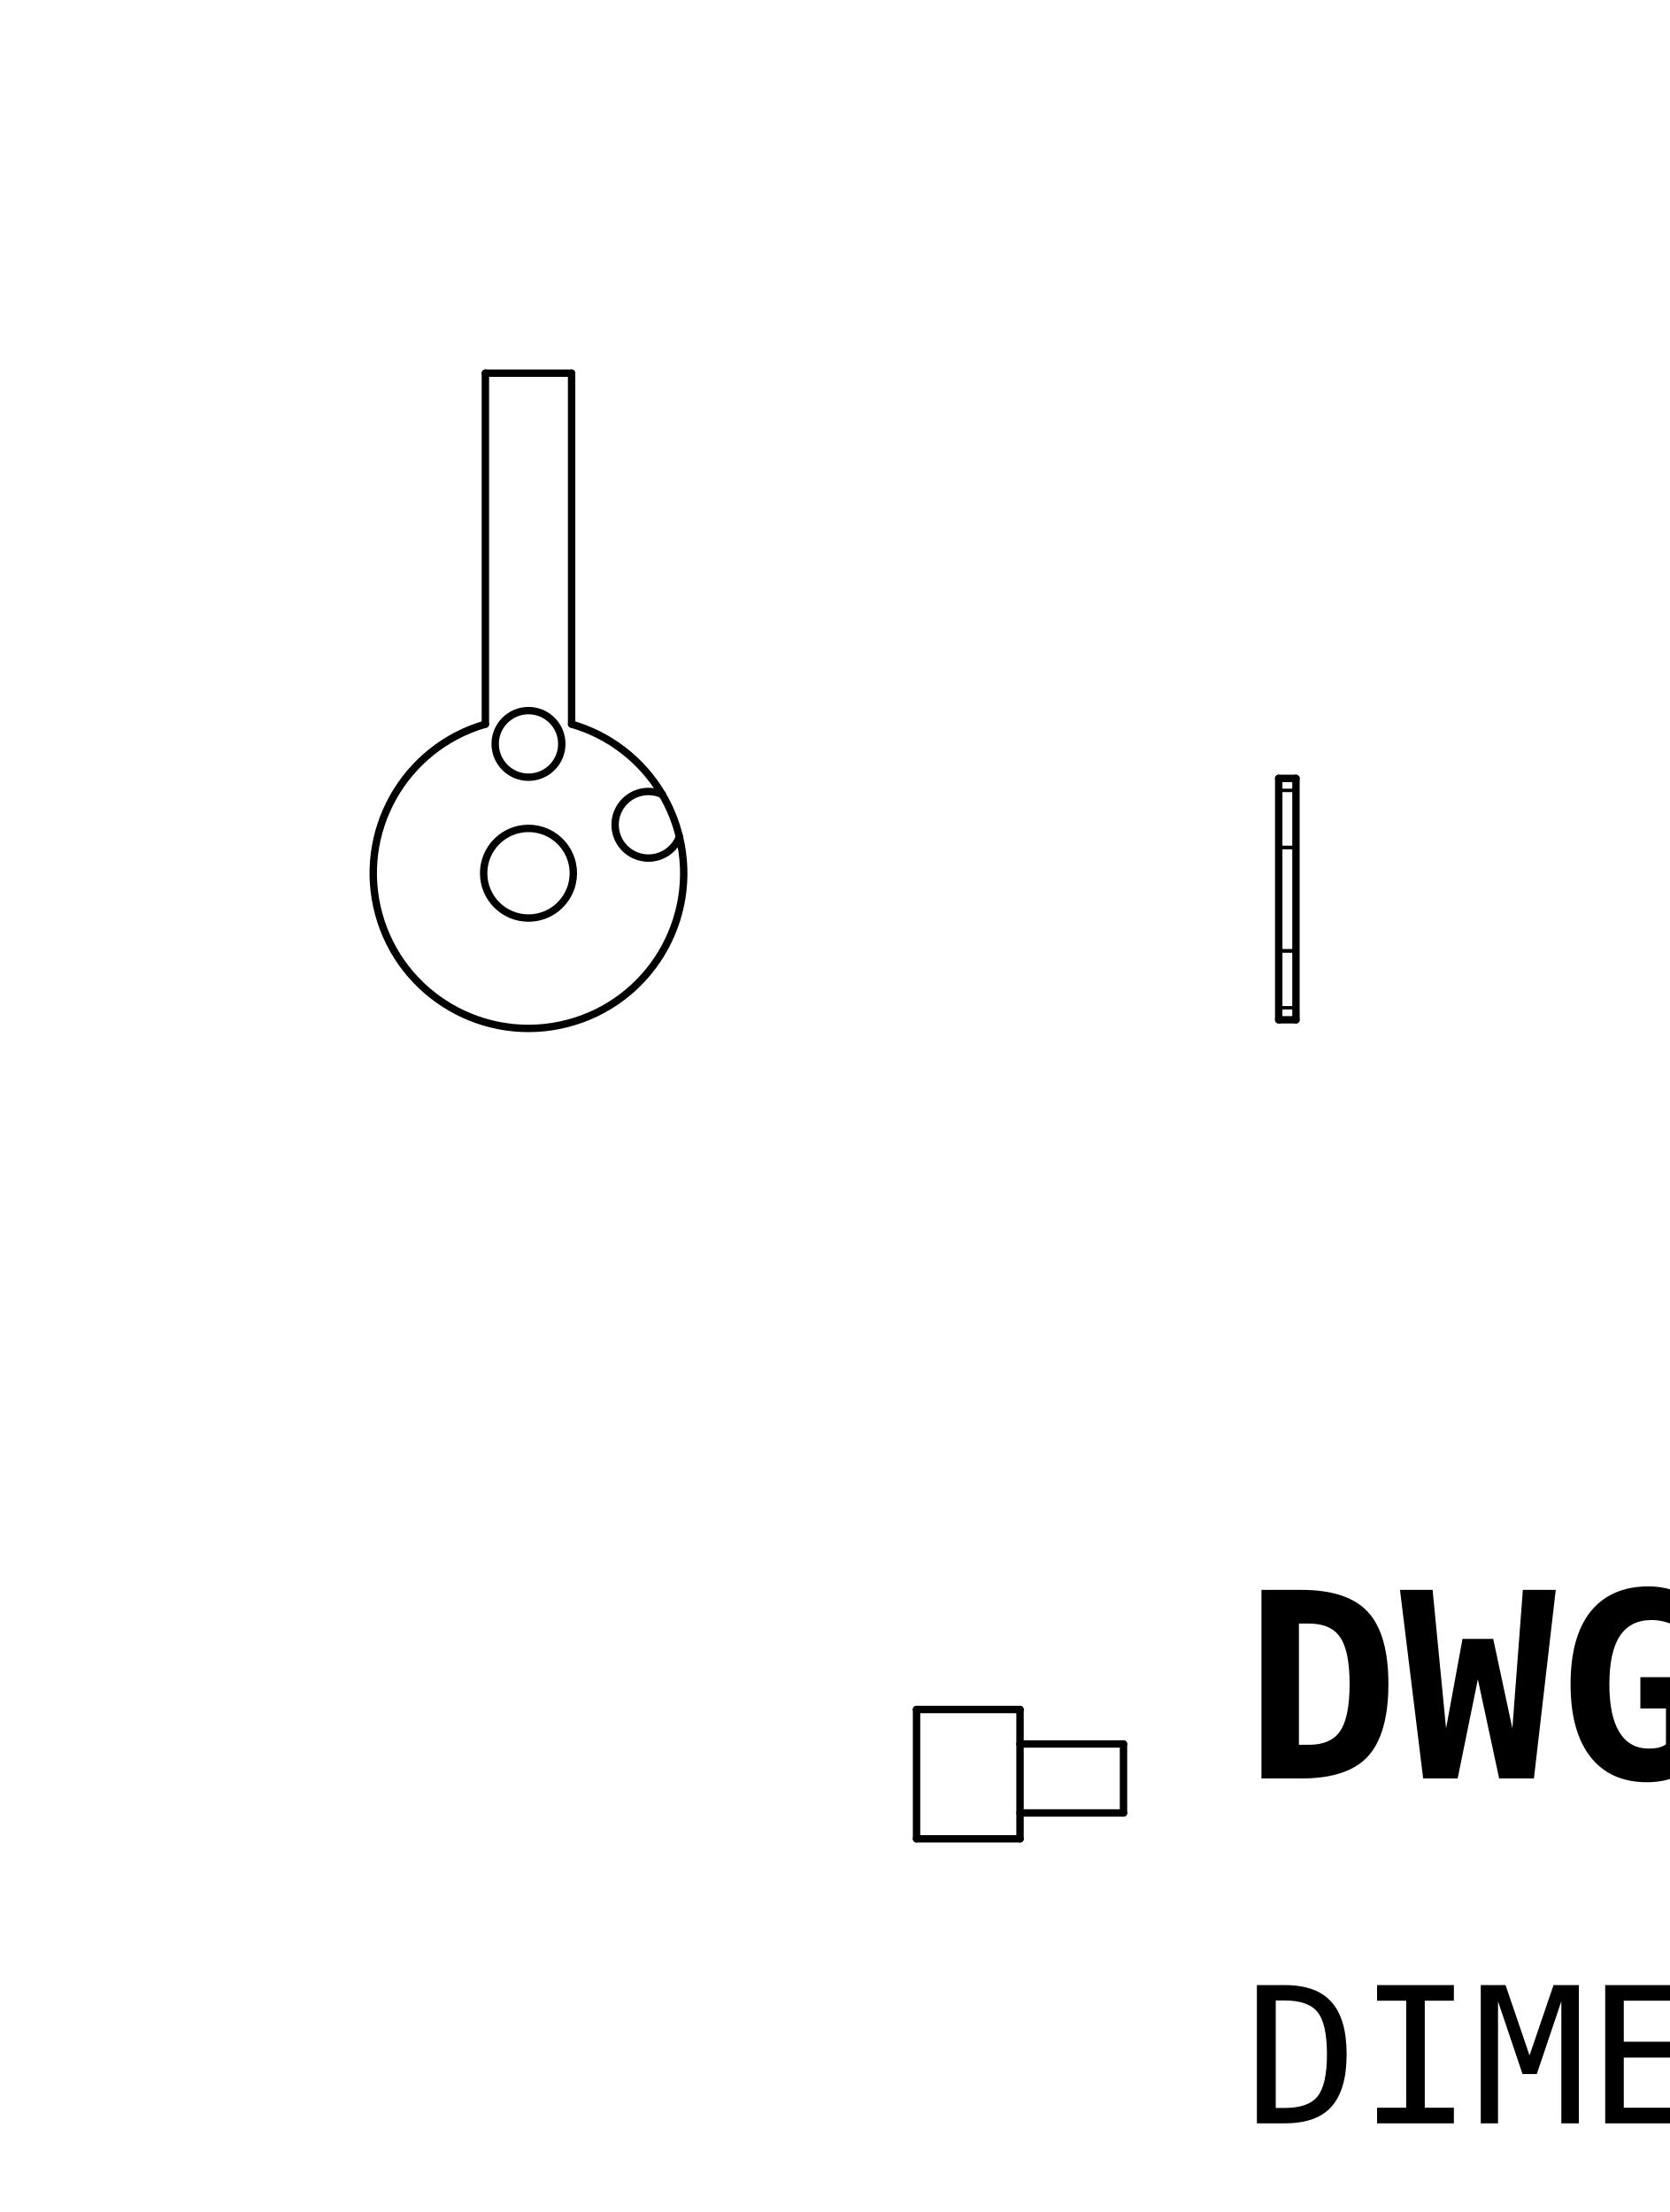
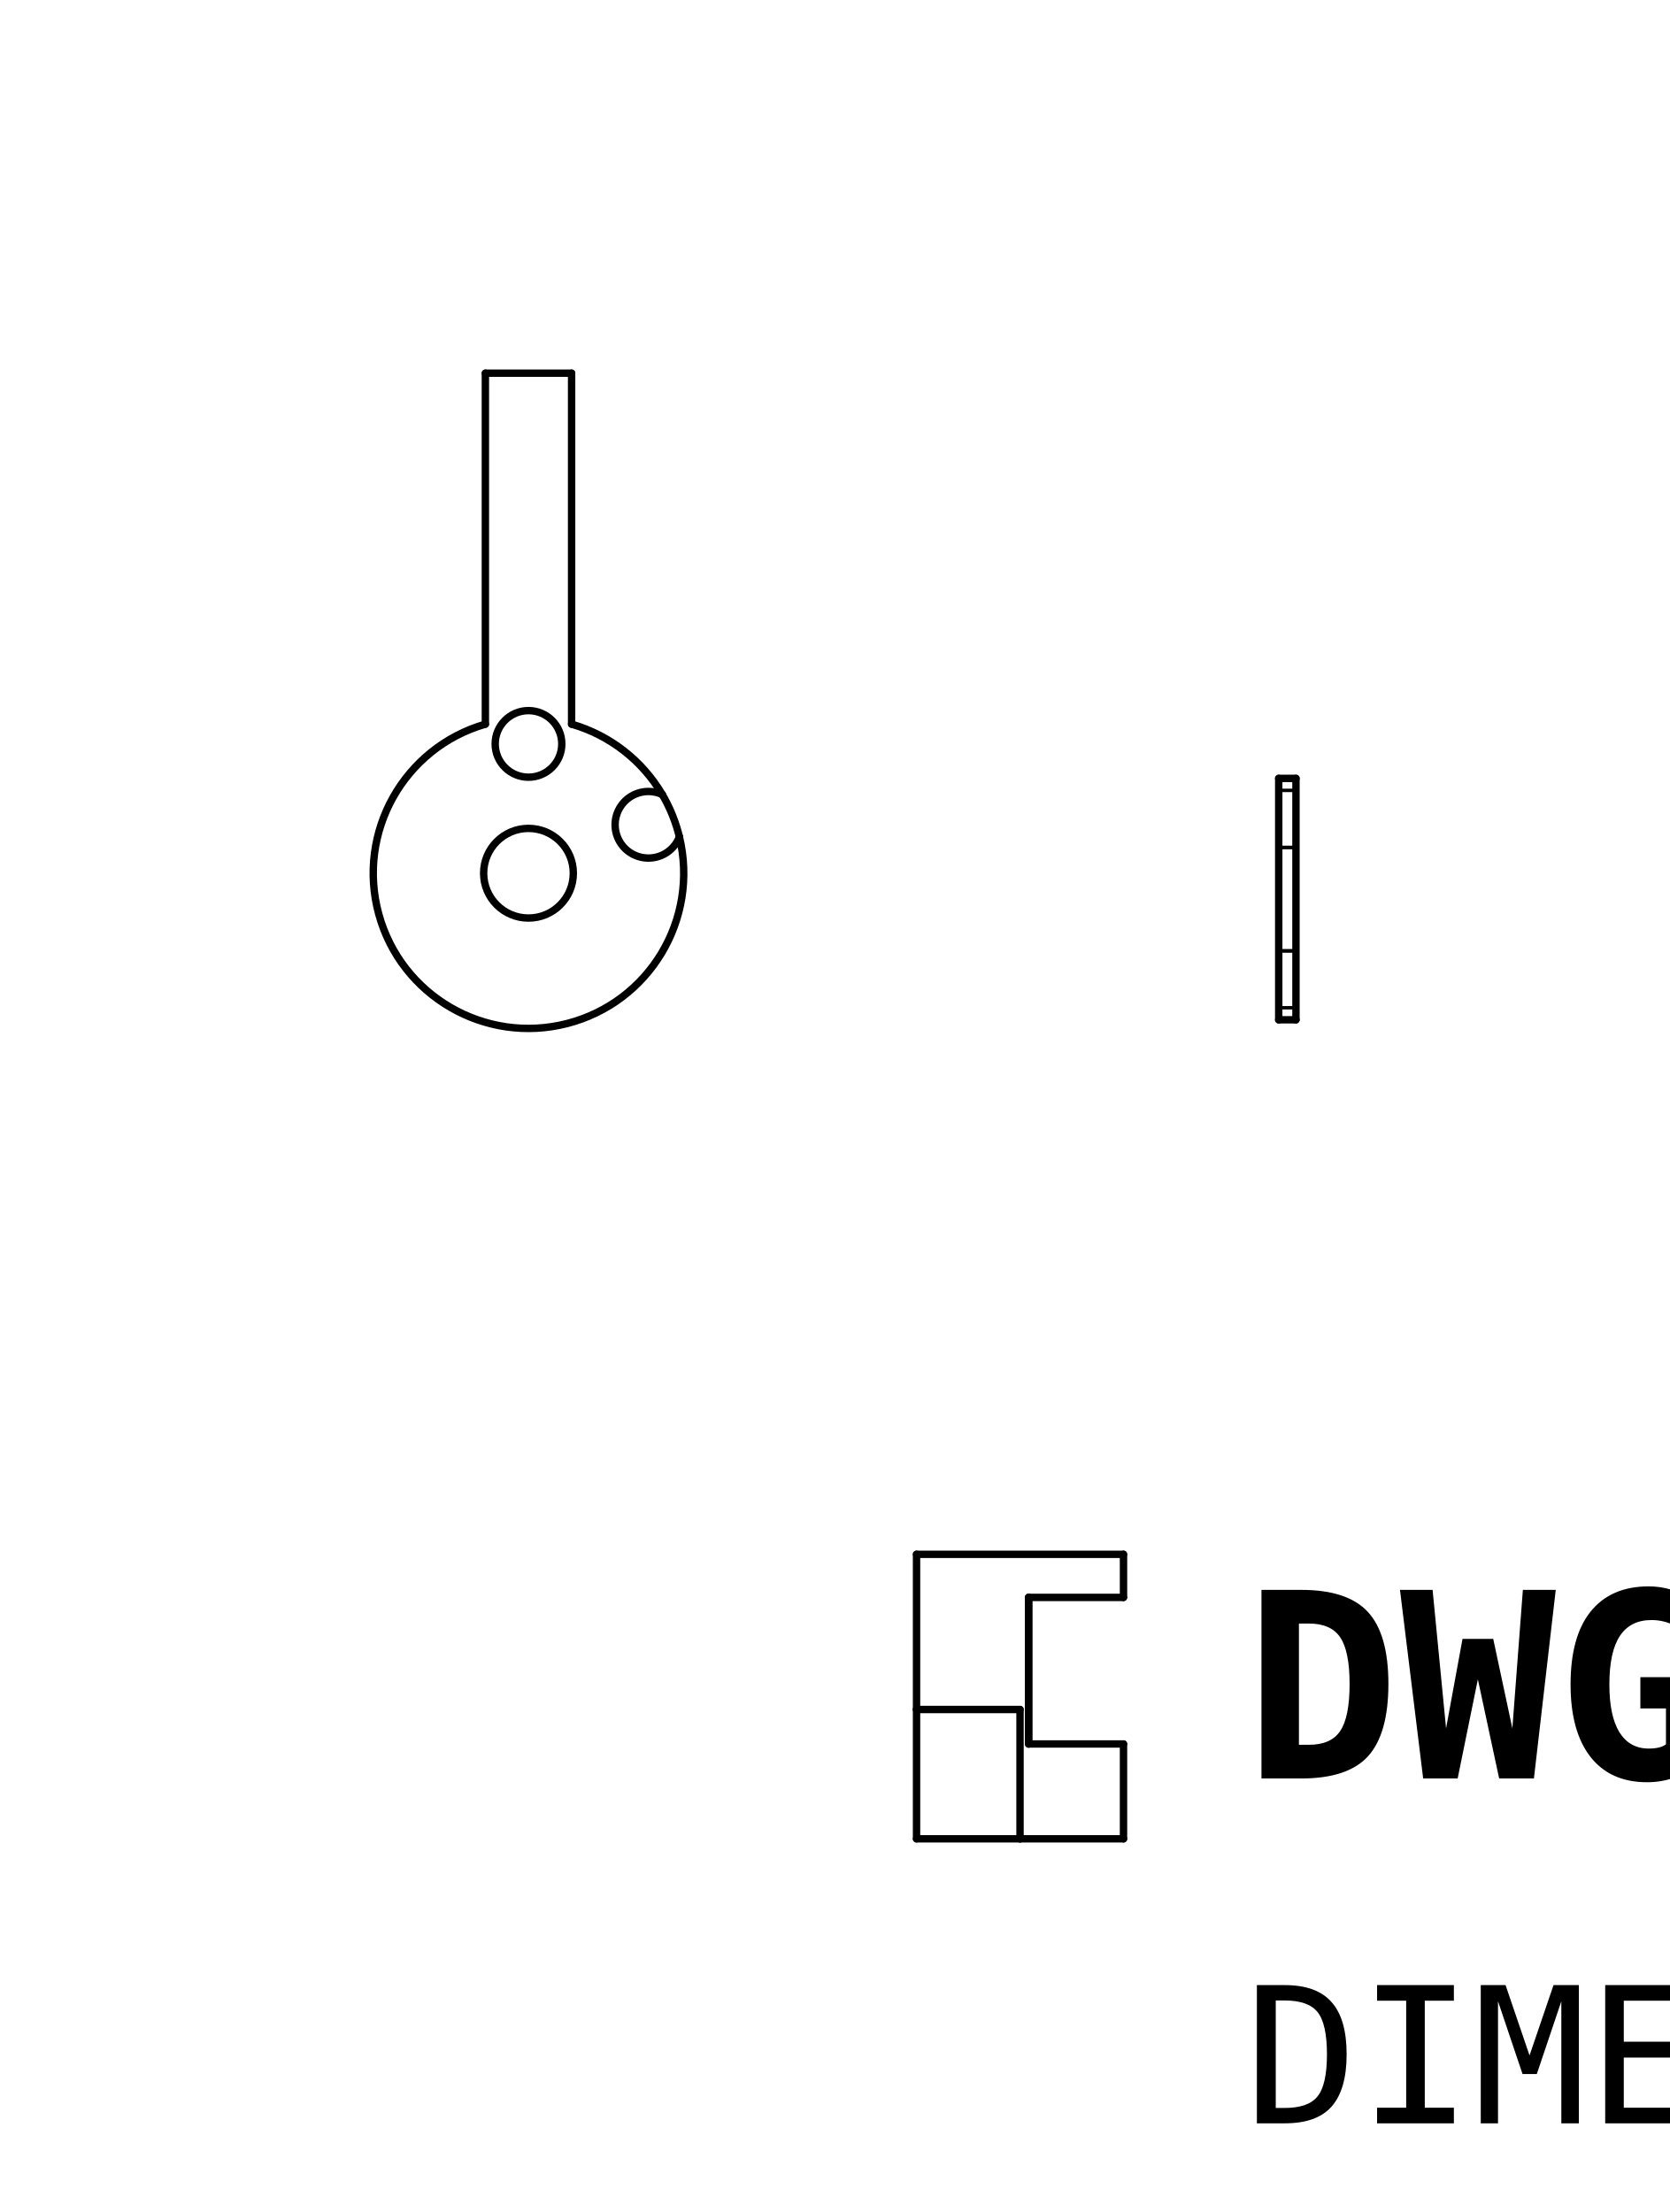
<svg xmlns="http://www.w3.org/2000/svg" width="135.5mm" height="179.6mm" viewBox="-60.143 -83.143 96.786 128.286" version="1.1">
  <g transform="scale(1,-1)" stroke-linecap="round">
    <g fill="none" stroke="rgb(0,0,0)" stroke-width="0.429" id="outline">
      <circle cx="-29.5" cy="32.5" r="2.6" />
      <path d="M -27.0,41.146 A 9.0,9.0 73.872 0,0 -21.744,37.066" />
      <line x1="-27.0" y1="41.146" x2="-27.0" y2="61.5" />
      <line x1="-32.0" y1="61.5" x2="-27.0" y2="61.5" />
      <line x1="-32.0" y1="41.146" x2="-32.0" y2="61.5" />
      <path d="M -20.749,34.603 A 9.0,9.0 73.872 1,0 -32.0,41.146" />
      <path d="M -20.749,34.603 A 1.931,1.931 -21.455 1,0 -21.744,37.066" />
      <circle cx="-29.5" cy="40.0" r="1.931" />
      <path d="M -20.749,34.603 C -20.823,34.915 -20.957,35.382 -21.15,35.858 C -21.344,36.344 -21.577,36.784 -21.744,37.066" />
-       <line x1="-7.0" y1="-23.5" x2="-7.0" y2="-16.0" />
+       <line x1="-7.0" y1="-23.5" x2="-1.0" y2="-23.5" />
+       <line x1="-1.0" y1="-23.5" x2="5.0" y2="-23.5" />
+       <line x1="-0.5" y1="-18.0" x2="-0.5" y2="-9.5" />
+       <line x1="-7.0" y1="-7.0" x2="5.0" y2="-7.0" />
+       <line x1="5.0" y1="-18.0" x2="-0.5" y2="-18.0" />
+       <line x1="-0.5" y1="-18.0" x2="-0.5" y2="-9.5" />
+       <line x1="5.0" y1="-9.5" x2="-0.5" y2="-9.5" />
+       <line x1="5.0" y1="-9.5" x2="5.0" y2="-7.0" />
+       <line x1="5.0" y1="-23.5" x2="5.0" y2="-18.0" />
+       <line x1="-7.0" y1="-16.0" x2="-7.0" y2="-7.0" />
      <line x1="-7.0" y1="-16.0" x2="-1.0" y2="-16.0" />
      <line x1="-1.0" y1="-23.5" x2="-1.0" y2="-16.0" />
-       <line x1="-7.0" y1="-23.5" x2="-1.0" y2="-23.5" />
-       <line x1="-1.0" y1="-18.0" x2="5.0" y2="-18.0" />
-       <line x1="5.0" y1="-22.0" x2="5.0" y2="-18.0" />
-       <line x1="-1.0" y1="-22.0" x2="5.0" y2="-22.0" />
+       <line x1="-7.0" y1="-23.5" x2="-7.0" y2="-16.0" />
      <line x1="14.0" y1="24.0" x2="14.0" y2="38.0" />
      <line x1="14.0" y1="38.0" x2="15.0" y2="38.0" />
      <line x1="15.0" y1="24.0" x2="15.0" y2="38.0" />
      <line x1="14.0" y1="24.0" x2="15.0" y2="24.0" />
    </g>
    <g fill="none" stroke="rgb(0,0,0)" stroke-width="0.179" id="hidden" stroke-dasharray="2.268 1.134">
      <path d="M -27.0,41.146 A 9.0,9.0 73.872 1,0 -32.0,41.146" />
      <line x1="-27.0" y1="41.146" x2="-27.0" y2="61.5" />
      <line x1="-32.0" y1="41.146" x2="-32.0" y2="61.5" />
      <line x1="-32.0" y1="61.5" x2="-27.0" y2="61.5" />
      <circle cx="-29.5" cy="32.5" r="2.6" />
      <line x1="-7.0" y1="-23.5" x2="-7.0" y2="-16.0" />
      <line x1="-7.0" y1="-16.0" x2="-1.0" y2="-16.0" />
      <line x1="-1.0" y1="-23.5" x2="-1.0" y2="-16.0" />
      <line x1="-7.0" y1="-23.5" x2="-1.0" y2="-23.5" />
-       <line x1="-1.0" y1="-18.0" x2="-1.0" y2="-22.0" />
-       <line x1="-1.0" y1="-18.0" x2="-1.0" y2="-22.0" />
-       <line x1="-1.0" y1="-18.0" x2="-1.0" y2="-22.0" />
-       <line x1="-1.0" y1="-18.0" x2="-1.0" y2="-22.0" />
-       <line x1="-1.0" y1="-18.0" x2="5.0" y2="-18.0" />
-       <line x1="-1.0" y1="-18.0" x2="5.0" y2="-18.0" />
-       <line x1="5.0" y1="-22.0" x2="5.0" y2="-18.0" />
-       <line x1="-1.0" y1="-22.0" x2="5.0" y2="-22.0" />
-       <line x1="5.0" y1="-22.0" x2="5.0" y2="-18.0" />
-       <line x1="-1.0" y1="-22.0" x2="5.0" y2="-22.0" />
-       <line x1="-1.0" y1="-18.0" x2="5.0" y2="-18.0" />
-       <line x1="-1.0" y1="-22.0" x2="5.0" y2="-22.0" />
-       <line x1="5.0" y1="-22.0" x2="5.0" y2="-18.0" />
+       <line x1="-1.0" y1="-23.5" x2="5.0" y2="-23.5" />
+       <line x1="-1.0" y1="-23.5" x2="5.0" y2="-23.5" />
+       <line x1="-1.0" y1="-23.5" x2="5.0" y2="-23.5" />
+       <line x1="5.0" y1="-9.5" x2="5.0" y2="-7.0" />
+       <line x1="5.0" y1="-9.5" x2="-0.5" y2="-9.5" />
+       <line x1="-0.5" y1="-18.0" x2="-0.5" y2="-9.5" />
+       <line x1="5.0" y1="-18.0" x2="-0.5" y2="-18.0" />
+       <line x1="5.0" y1="-23.5" x2="5.0" y2="-18.0" />
+       <line x1="-1.0" y1="-16.0" x2="-1.0" y2="-23.5" />
+       <line x1="-7.0" y1="-16.0" x2="-1.0" y2="-16.0" />
+       <line x1="-7.0" y1="-16.0" x2="-7.0" y2="-7.0" />
+       <line x1="-7.0" y1="-7.0" x2="5.0" y2="-7.0" />
+       <line x1="-7.0" y1="-7.0" x2="5.0" y2="-7.0" />
+       <line x1="5.0" y1="-18.0" x2="-0.5" y2="-18.0" />
+       <line x1="5.0" y1="-9.5" x2="-0.5" y2="-9.5" />
+       <line x1="5.0" y1="-9.5" x2="5.0" y2="-7.0" />
+       <line x1="5.0" y1="-23.5" x2="5.0" y2="-18.0" />
+       <line x1="-1.0" y1="-16.0" x2="-1.0" y2="-23.5" />
+       <line x1="-7.0" y1="-16.0" x2="-1.0" y2="-16.0" />
+       <line x1="-7.0" y1="-16.0" x2="-7.0" y2="-7.0" />
+       <line x1="-7.0" y1="-16.0" x2="-1.0" y2="-16.0" />
+       <line x1="-1.0" y1="-16.0" x2="-1.0" y2="-23.5" />
+       <line x1="5.0" y1="-9.5" x2="5.0" y2="-7.0" />
+       <line x1="5.0" y1="-9.5" x2="-0.5" y2="-9.5" />
+       <line x1="-0.5" y1="-18.0" x2="-0.5" y2="-9.5" />
+       <line x1="5.0" y1="-18.0" x2="-0.5" y2="-18.0" />
+       <line x1="5.0" y1="-23.5" x2="5.0" y2="-18.0" />
+       <line x1="-7.0" y1="-16.0" x2="-7.0" y2="-7.0" />
+       <line x1="-7.0" y1="-7.0" x2="5.0" y2="-7.0" />
+       <line x1="-1.0" y1="-16.0" x2="-1.0" y2="-23.5" />
+       <line x1="-7.0" y1="-16.0" x2="-1.0" y2="-16.0" />
      <line x1="14.0" y1="24.0" x2="14.0" y2="38.0" />
      <line x1="14.0" y1="38.0" x2="15.0" y2="38.0" />
      <line x1="15.0" y1="24.0" x2="15.0" y2="38.0" />
      <line x1="14.0" y1="24.0" x2="15.0" y2="24.0" />
      <line x1="14.0" y1="34.0" x2="14.0" y2="28.0" />
      <path d="M 14.0,34.0 L 14.0,34.369 L 14.0,34.734 L 14.0,35.09 L 14.0,35.432 L 14.0,35.756 L 14.0,36.058 L 14.0,36.333 L 14.0,36.58 L 14.0,36.794 L 14.0,36.973 L 14.0,37.115 L 14.0,37.217 L 14.0,37.279 L 14.0,37.3" />
      <path d="M 14.0,37.3 Q 14.0,37.29 14.0,37.279 Q 14.0,37.248 14.0,37.217 Q 14.0,37.166 14.0,37.115 Q 14.0,37.044 14.0,36.973 Q 14.0,36.884 14.0,36.794 Q 14.0,36.687 14.0,36.58 Q 14.0,36.457 14.0,36.333 Q 14.0,36.195 14.0,36.058 Q 14.0,35.907 14.0,35.756 Q 14.0,35.594 14.0,35.432 Q 14.0,35.261 14.0,35.09 Q 14.0,34.912 14.0,34.734 Q 14.0,34.371 14.0,34.0" />
      <path d="M 14.0,28.0 L 14.0,27.631 L 14.0,27.266 L 14.0,26.91 L 14.0,26.568 L 14.0,26.244 L 14.0,25.942 L 14.0,25.667 L 14.0,25.42 L 14.0,25.206 L 14.0,25.027 L 14.0,24.885 L 14.0,24.783 L 14.0,24.721 L 14.0,24.7" />
      <path d="M 14.0,24.7 Q 14.0,24.71 14.0,24.721 Q 14.0,24.752 14.0,24.783 Q 14.0,24.834 14.0,24.885 Q 14.0,24.956 14.0,25.027 Q 14.0,25.116 14.0,25.206 Q 14.0,25.313 14.0,25.42 Q 14.0,25.543 14.0,25.667 Q 14.0,25.805 14.0,25.942 Q 14.0,26.093 14.0,26.244 Q 14.0,26.406 14.0,26.568 Q 14.0,26.739 14.0,26.91 Q 14.0,27.088 14.0,27.266 Q 14.0,27.629 14.0,28.0" />
      <line x1="14.0" y1="34.0" x2="14.0" y2="28.0" />
      <line x1="14.0" y1="34.0" x2="14.0" y2="28.0" />
      <path d="M 14.0,28.0 L 14.0,27.631 L 14.0,27.266 L 14.0,26.91 L 14.0,26.568 L 14.0,26.244 L 14.0,25.942 L 14.0,25.667 L 14.0,25.42 L 14.0,25.206 L 14.0,25.027 L 14.0,24.885 L 14.0,24.783 L 14.0,24.721 L 14.0,24.7" />
      <path d="M 14.0,24.7 Q 14.0,24.71 14.0,24.721 Q 14.0,24.752 14.0,24.783 Q 14.0,24.834 14.0,24.885 Q 14.0,24.956 14.0,25.027 Q 14.0,25.116 14.0,25.206 Q 14.0,25.313 14.0,25.42 Q 14.0,25.543 14.0,25.667 Q 14.0,25.805 14.0,25.942 Q 14.0,26.093 14.0,26.244 Q 14.0,26.406 14.0,26.568 Q 14.0,26.739 14.0,26.91 Q 14.0,27.088 14.0,27.266 Q 14.0,27.629 14.0,28.0" />
      <line x1="14.0" y1="34.0" x2="14.0" y2="28.0" />
      <path d="M 14.0,34.0 L 14.0,34.369 L 14.0,34.734 L 14.0,35.09 L 14.0,35.432 L 14.0,35.756 L 14.0,36.058 L 14.0,36.333 L 14.0,36.58 L 14.0,36.794 L 14.0,36.973 L 14.0,37.115 L 14.0,37.217 L 14.0,37.279 L 14.0,37.3" />
      <path d="M 14.0,37.3 Q 14.0,37.29 14.0,37.279 Q 14.0,37.248 14.0,37.217 Q 14.0,37.166 14.0,37.115 Q 14.0,37.044 14.0,36.973 Q 14.0,36.884 14.0,36.794 Q 14.0,36.687 14.0,36.58 Q 14.0,36.457 14.0,36.333 Q 14.0,36.195 14.0,36.058 Q 14.0,35.907 14.0,35.756 Q 14.0,35.594 14.0,35.432 Q 14.0,35.261 14.0,35.09 Q 14.0,34.912 14.0,34.734 Q 14.0,34.371 14.0,34.0" />
      <line x1="15.0" y1="34.0" x2="15.0" y2="28.0" />
      <path d="M 15.0,34.0 L 15.0,34.369 L 15.0,34.734 L 15.0,35.09 L 15.0,35.432 L 15.0,35.756 L 15.0,36.058 L 15.0,36.333 L 15.0,36.58 L 15.0,36.794 L 15.0,36.973 L 15.0,37.115 L 15.0,37.217 L 15.0,37.279 L 15.0,37.3" />
      <path d="M 15.0,37.3 Q 15.0,37.29 15.0,37.279 Q 15.0,37.248 15.0,37.217 Q 15.0,37.166 15.0,37.115 Q 15.0,37.044 15.0,36.973 Q 15.0,36.884 15.0,36.794 Q 15.0,36.687 15.0,36.58 Q 15.0,36.457 15.0,36.333 Q 15.0,36.195 15.0,36.058 Q 15.0,35.907 15.0,35.756 Q 15.0,35.594 15.0,35.432 Q 15.0,35.261 15.0,35.09 Q 15.0,34.912 15.0,34.734 Q 15.0,34.371 15.0,34.0" />
      <path d="M 15.0,28.0 L 15.0,27.631 L 15.0,27.266 L 15.0,26.91 L 15.0,26.568 L 15.0,26.244 L 15.0,25.942 L 15.0,25.667 L 15.0,25.42 L 15.0,25.206 L 15.0,25.027 L 15.0,24.885 L 15.0,24.783 L 15.0,24.721 L 15.0,24.7" />
      <path d="M 15.0,24.7 Q 15.0,24.71 15.0,24.721 Q 15.0,24.752 15.0,24.783 Q 15.0,24.834 15.0,24.885 Q 15.0,24.956 15.0,25.027 Q 15.0,25.116 15.0,25.206 Q 15.0,25.313 15.0,25.42 Q 15.0,25.543 15.0,25.667 Q 15.0,25.805 15.0,25.942 Q 15.0,26.093 15.0,26.244 Q 15.0,26.406 15.0,26.568 Q 15.0,26.739 15.0,26.91 Q 15.0,27.088 15.0,27.266 Q 15.0,27.629 15.0,28.0" />
      <line x1="15.0" y1="34.0" x2="15.0" y2="28.0" />
      <line x1="15.0" y1="34.0" x2="15.0" y2="28.0" />
      <path d="M 15.0,28.0 L 15.0,27.631 L 15.0,27.266 L 15.0,26.91 L 15.0,26.568 L 15.0,26.244 L 15.0,25.942 L 15.0,25.667 L 15.0,25.42 L 15.0,25.206 L 15.0,25.027 L 15.0,24.885 L 15.0,24.783 L 15.0,24.721 L 15.0,24.7" />
      <path d="M 15.0,24.7 Q 15.0,24.71 15.0,24.721 Q 15.0,24.752 15.0,24.783 Q 15.0,24.834 15.0,24.885 Q 15.0,24.956 15.0,25.027 Q 15.0,25.116 15.0,25.206 Q 15.0,25.313 15.0,25.42 Q 15.0,25.543 15.0,25.667 Q 15.0,25.805 15.0,25.942 Q 15.0,26.093 15.0,26.244 Q 15.0,26.406 15.0,26.568 Q 15.0,26.739 15.0,26.91 Q 15.0,27.088 15.0,27.266 Q 15.0,27.629 15.0,28.0" />
      <line x1="15.0" y1="34.0" x2="15.0" y2="28.0" />
      <path d="M 15.0,34.0 L 15.0,34.369 L 15.0,34.734 L 15.0,35.09 L 15.0,35.432 L 15.0,35.756 L 15.0,36.058 L 15.0,36.333 L 15.0,36.58 L 15.0,36.794 L 15.0,36.973 L 15.0,37.115 L 15.0,37.217 L 15.0,37.279 L 15.0,37.3" />
      <path d="M 15.0,37.3 Q 15.0,37.29 15.0,37.279 Q 15.0,37.248 15.0,37.217 Q 15.0,37.166 15.0,37.115 Q 15.0,37.044 15.0,36.973 Q 15.0,36.884 15.0,36.794 Q 15.0,36.687 15.0,36.58 Q 15.0,36.457 15.0,36.333 Q 15.0,36.195 15.0,36.058 Q 15.0,35.907 15.0,35.756 Q 15.0,35.594 15.0,35.432 Q 15.0,35.261 15.0,35.09 Q 15.0,34.912 15.0,34.734 Q 15.0,34.371 15.0,34.0" />
      <line x1="14.0" y1="34.0" x2="15.0" y2="34.0" />
      <line x1="14.0" y1="28.0" x2="15.0" y2="28.0" />
      <line x1="14.0" y1="34.0" x2="15.0" y2="34.0" />
      <line x1="14.0" y1="28.0" x2="15.0" y2="28.0" />
      <line x1="14.0" y1="34.0" x2="15.0" y2="34.0" />
      <line x1="14.0" y1="28.0" x2="15.0" y2="28.0" />
      <line x1="14.0" y1="28.0" x2="15.0" y2="28.0" />
      <line x1="14.0" y1="34.0" x2="15.0" y2="34.0" />
      <line x1="15.0" y1="37.3" x2="14.0" y2="37.3" />
      <line x1="15.0" y1="24.7" x2="14.0" y2="24.7" />
      <line x1="15.0" y1="24.7" x2="14.0" y2="24.7" />
      <line x1="15.0" y1="37.3" x2="14.0" y2="37.3" />
    </g>
  </g>
  <text x="12" y="20" font-family="monospace" font-size="15" font-weight="bold">DWG-27-013_plf_paddle_slider_shim  PLF PADDLE 6061 (4 OFF) + HOOK SLIDER 17-4PH (4 OFF) + SHIM 316 1.0 (8 OFF + fit-up kit)</text>
  <text x="12" y="40" font-family="monospace" font-size="11">DIMENSIONS (mm) — all from step27/hardware.json + blender/params.json</text>
  <text x="18" y="54" font-family="monospace" font-size="11">paddle plate..................................43 x 5 x 29; knuckle dia 18 x 43, bore 5.2 H8</text>
  <text x="18" y="68" font-family="monospace" font-size="11">paddle detent dimples.........................2 x sphere R2.3 +/-0.05 at 7.5 from the axis, at 90 / 22 deg (closed / stage 1, 68 deg apart)</text>
  <text x="18" y="82" font-family="monospace" font-size="11">paddle states.................................closed 0, stage 1 68, open 82 deg (inboard)</text>
-   <text x="18" y="96" font-family="monospace" font-size="11">hook slider...................................bar 49 x 6 x 7.5; 2 teeth 10 wide at x +/-12.5, z -22 .. -18, tip +5 past the datum (clamped pose)</text>
-   <text x="18" y="110" font-family="monospace" font-size="11">  tooth top faces.............................ground flat 0.02; pin-bottom datum z -18.00 +/-0.05 from the cap</text>
+   <text x="18" y="96" font-family="monospace" font-size="11">hook slider...................................bar 49 x 6 x 7.5; 2 C-jaws 10 wide at x +/-12.5, z -23.5 .. -7.0; tip u=+5; all interface dimensions PROVISIONAL</text>
+   <text x="18" y="110" font-family="monospace" font-size="11">  capture.....................................lower lip tangent to bridge underside; upper lip + web wrap bridge; see SEC-30-001</text>
  <text x="18" y="124" font-family="monospace" font-size="11">  travel......................................6.5 along u: dwell closed -&gt; stage 1 (0.45), retract by stage 1 -&gt; open</text>
  <text x="18" y="138" font-family="monospace" font-size="11">shim..........................................316, 1.0 +/-0.02, 42 x 14, two obround 6.6 x 12.6; kit 0.5 / 1.0 for a 0 - 4 mm pack</text>
  <text x="18" y="152" font-family="monospace" font-size="11">finish........................................paddle black anodise Type II; slider + shim passivate ASTM A967</text>
  <text x="12" y="174" font-family="monospace" font-size="11" font-weight="bold">NOTES</text>
  <text x="18" y="188" font-family="monospace" font-size="11">1. Slider 17-4 PH H1025, wire-EDM + ground, sliding fit 0.2 in the slot (DWG-27-012).</text>
  <text x="18" y="202" font-family="monospace" font-size="11">2. Drive link paddle cam -&gt; slider and the lock-cam keeper are NOT drawn (OPEN plf_drive_link_and_lock_interlock).</text>
  <text x="18" y="216" font-family="monospace" font-size="11">3. Paddle hinge pin: ISO 2338 d5 m6 x 80, cut/ground to 76, press fit in one ear. Detent: M8 ball plunger (McMaster 85015A51, same as the module plunger).</text>
  <text x="12" y="238" font-family="monospace" font-size="10" fill="#a00">NOT RELEASED FOR FABRICATION. Uncalibrated against the physical vehicle. No FEA performed.</text>
</svg>
